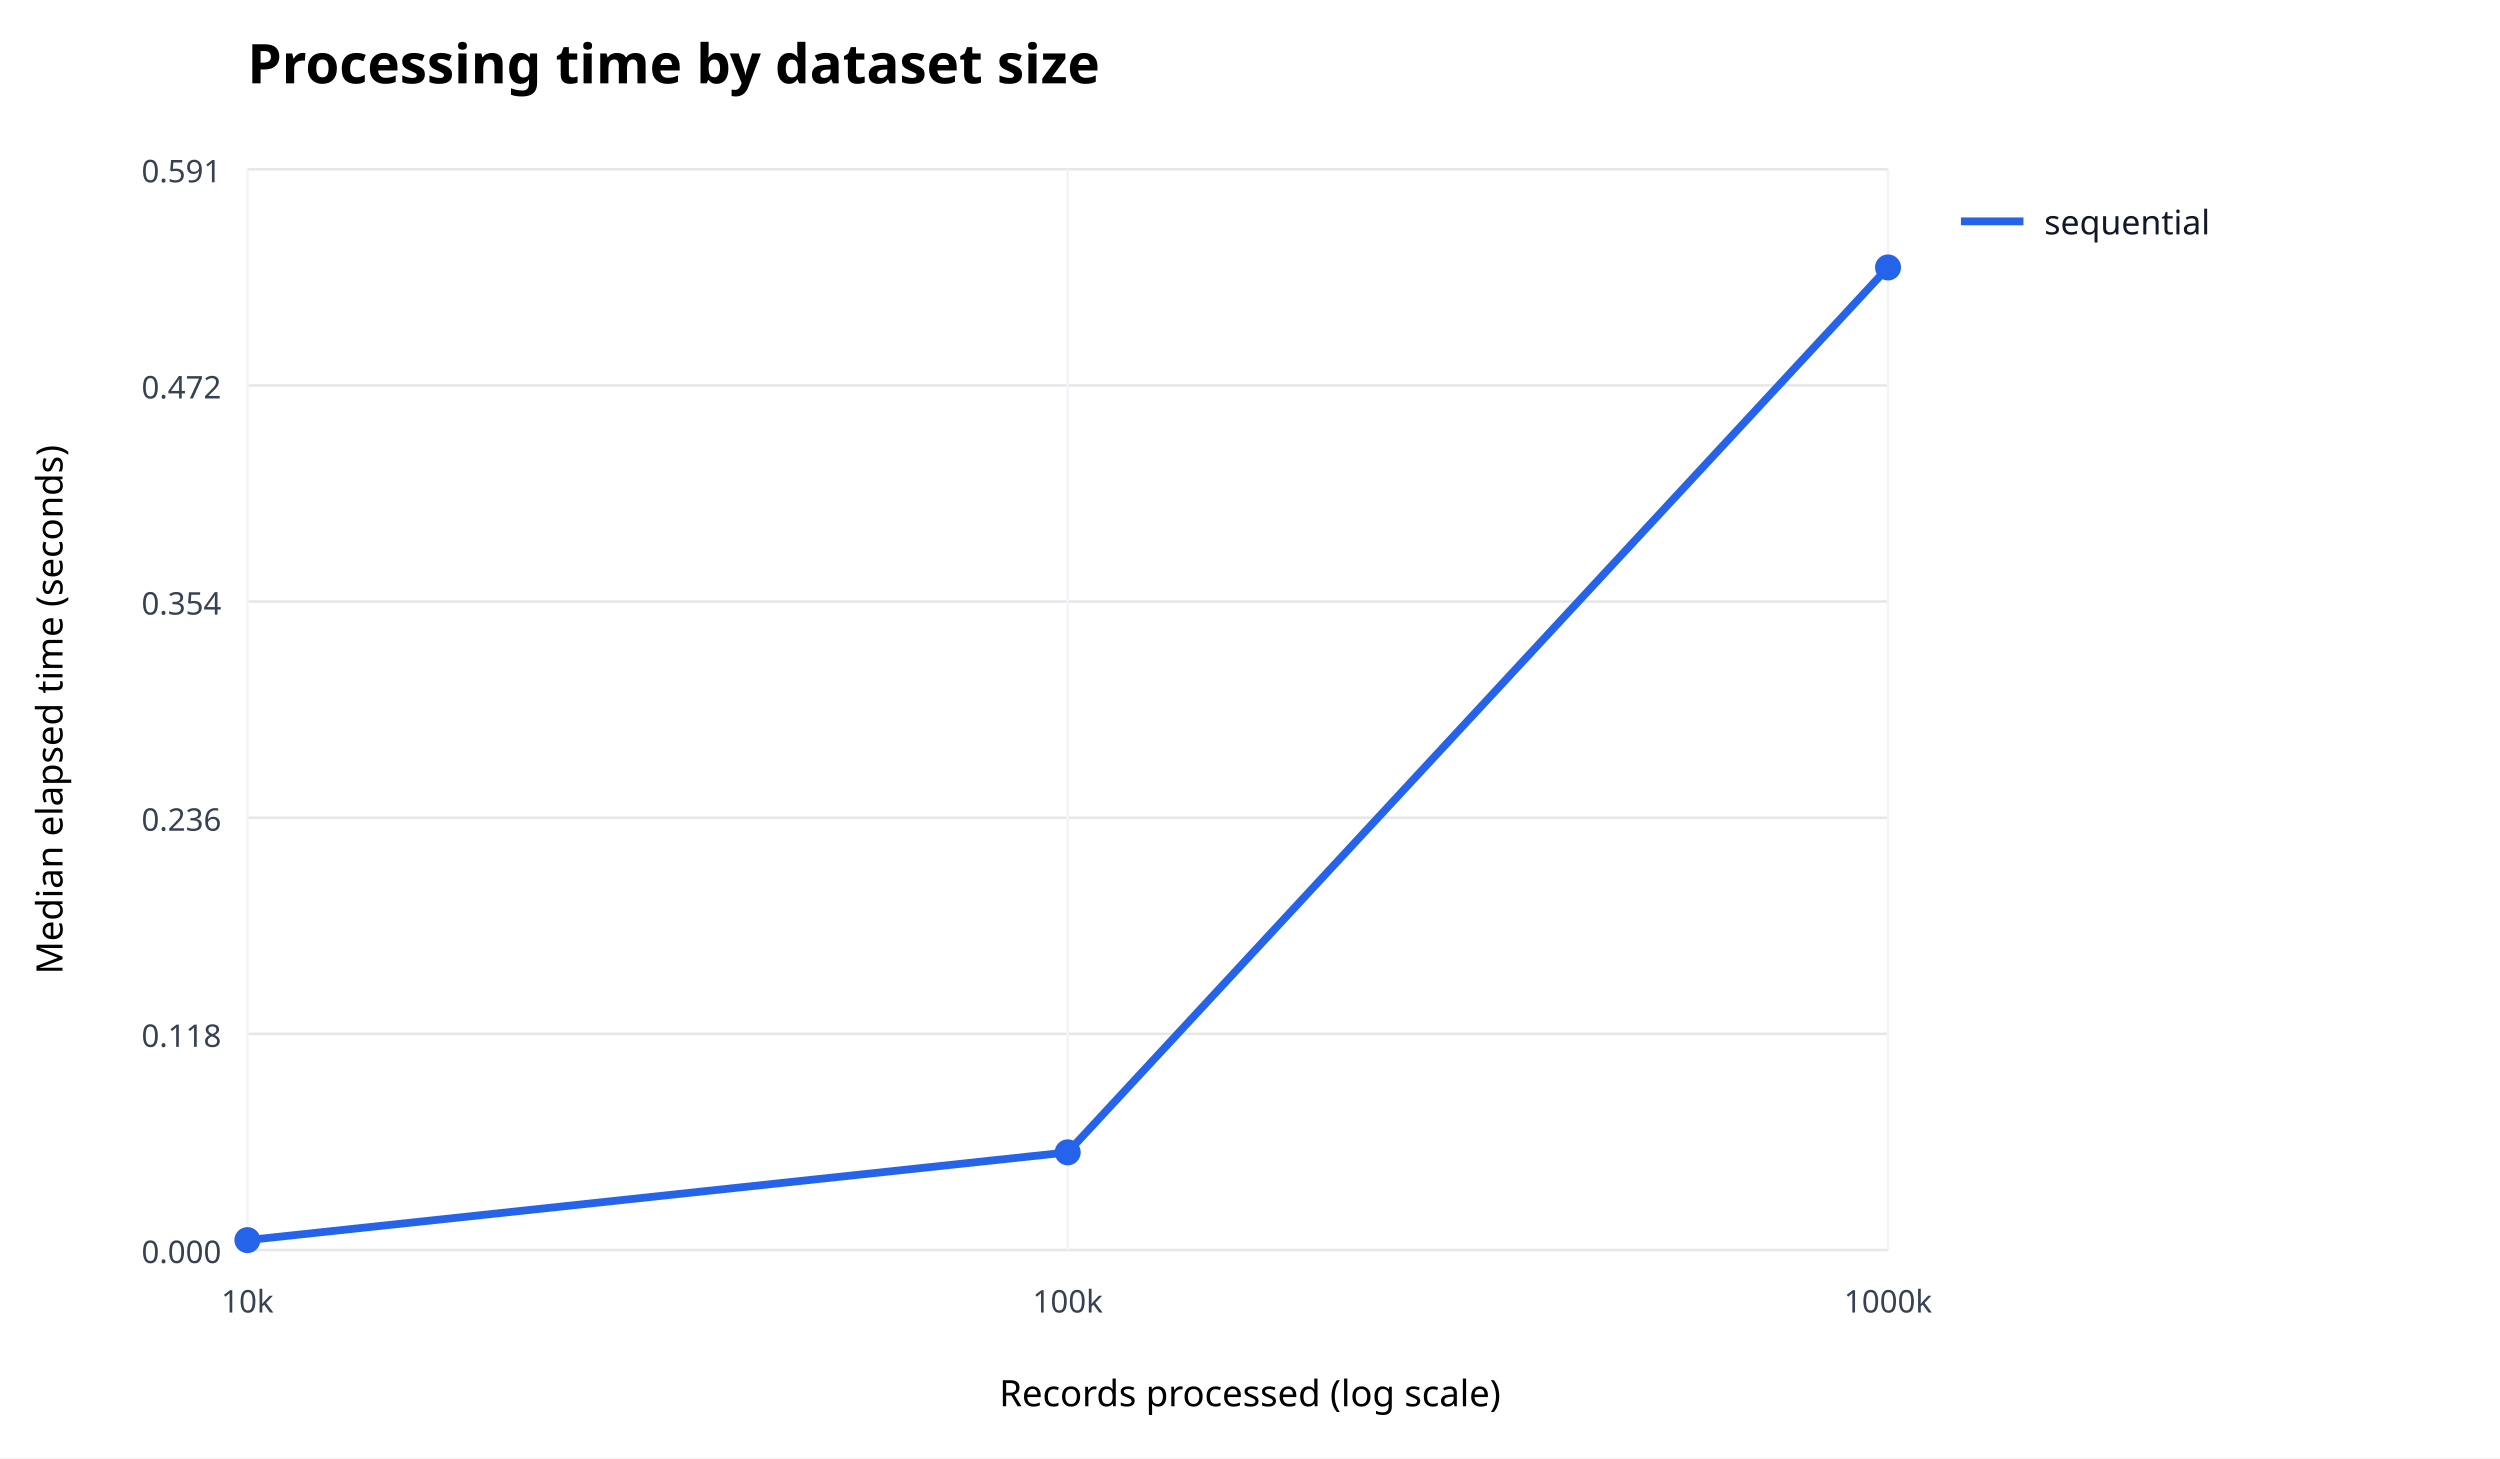
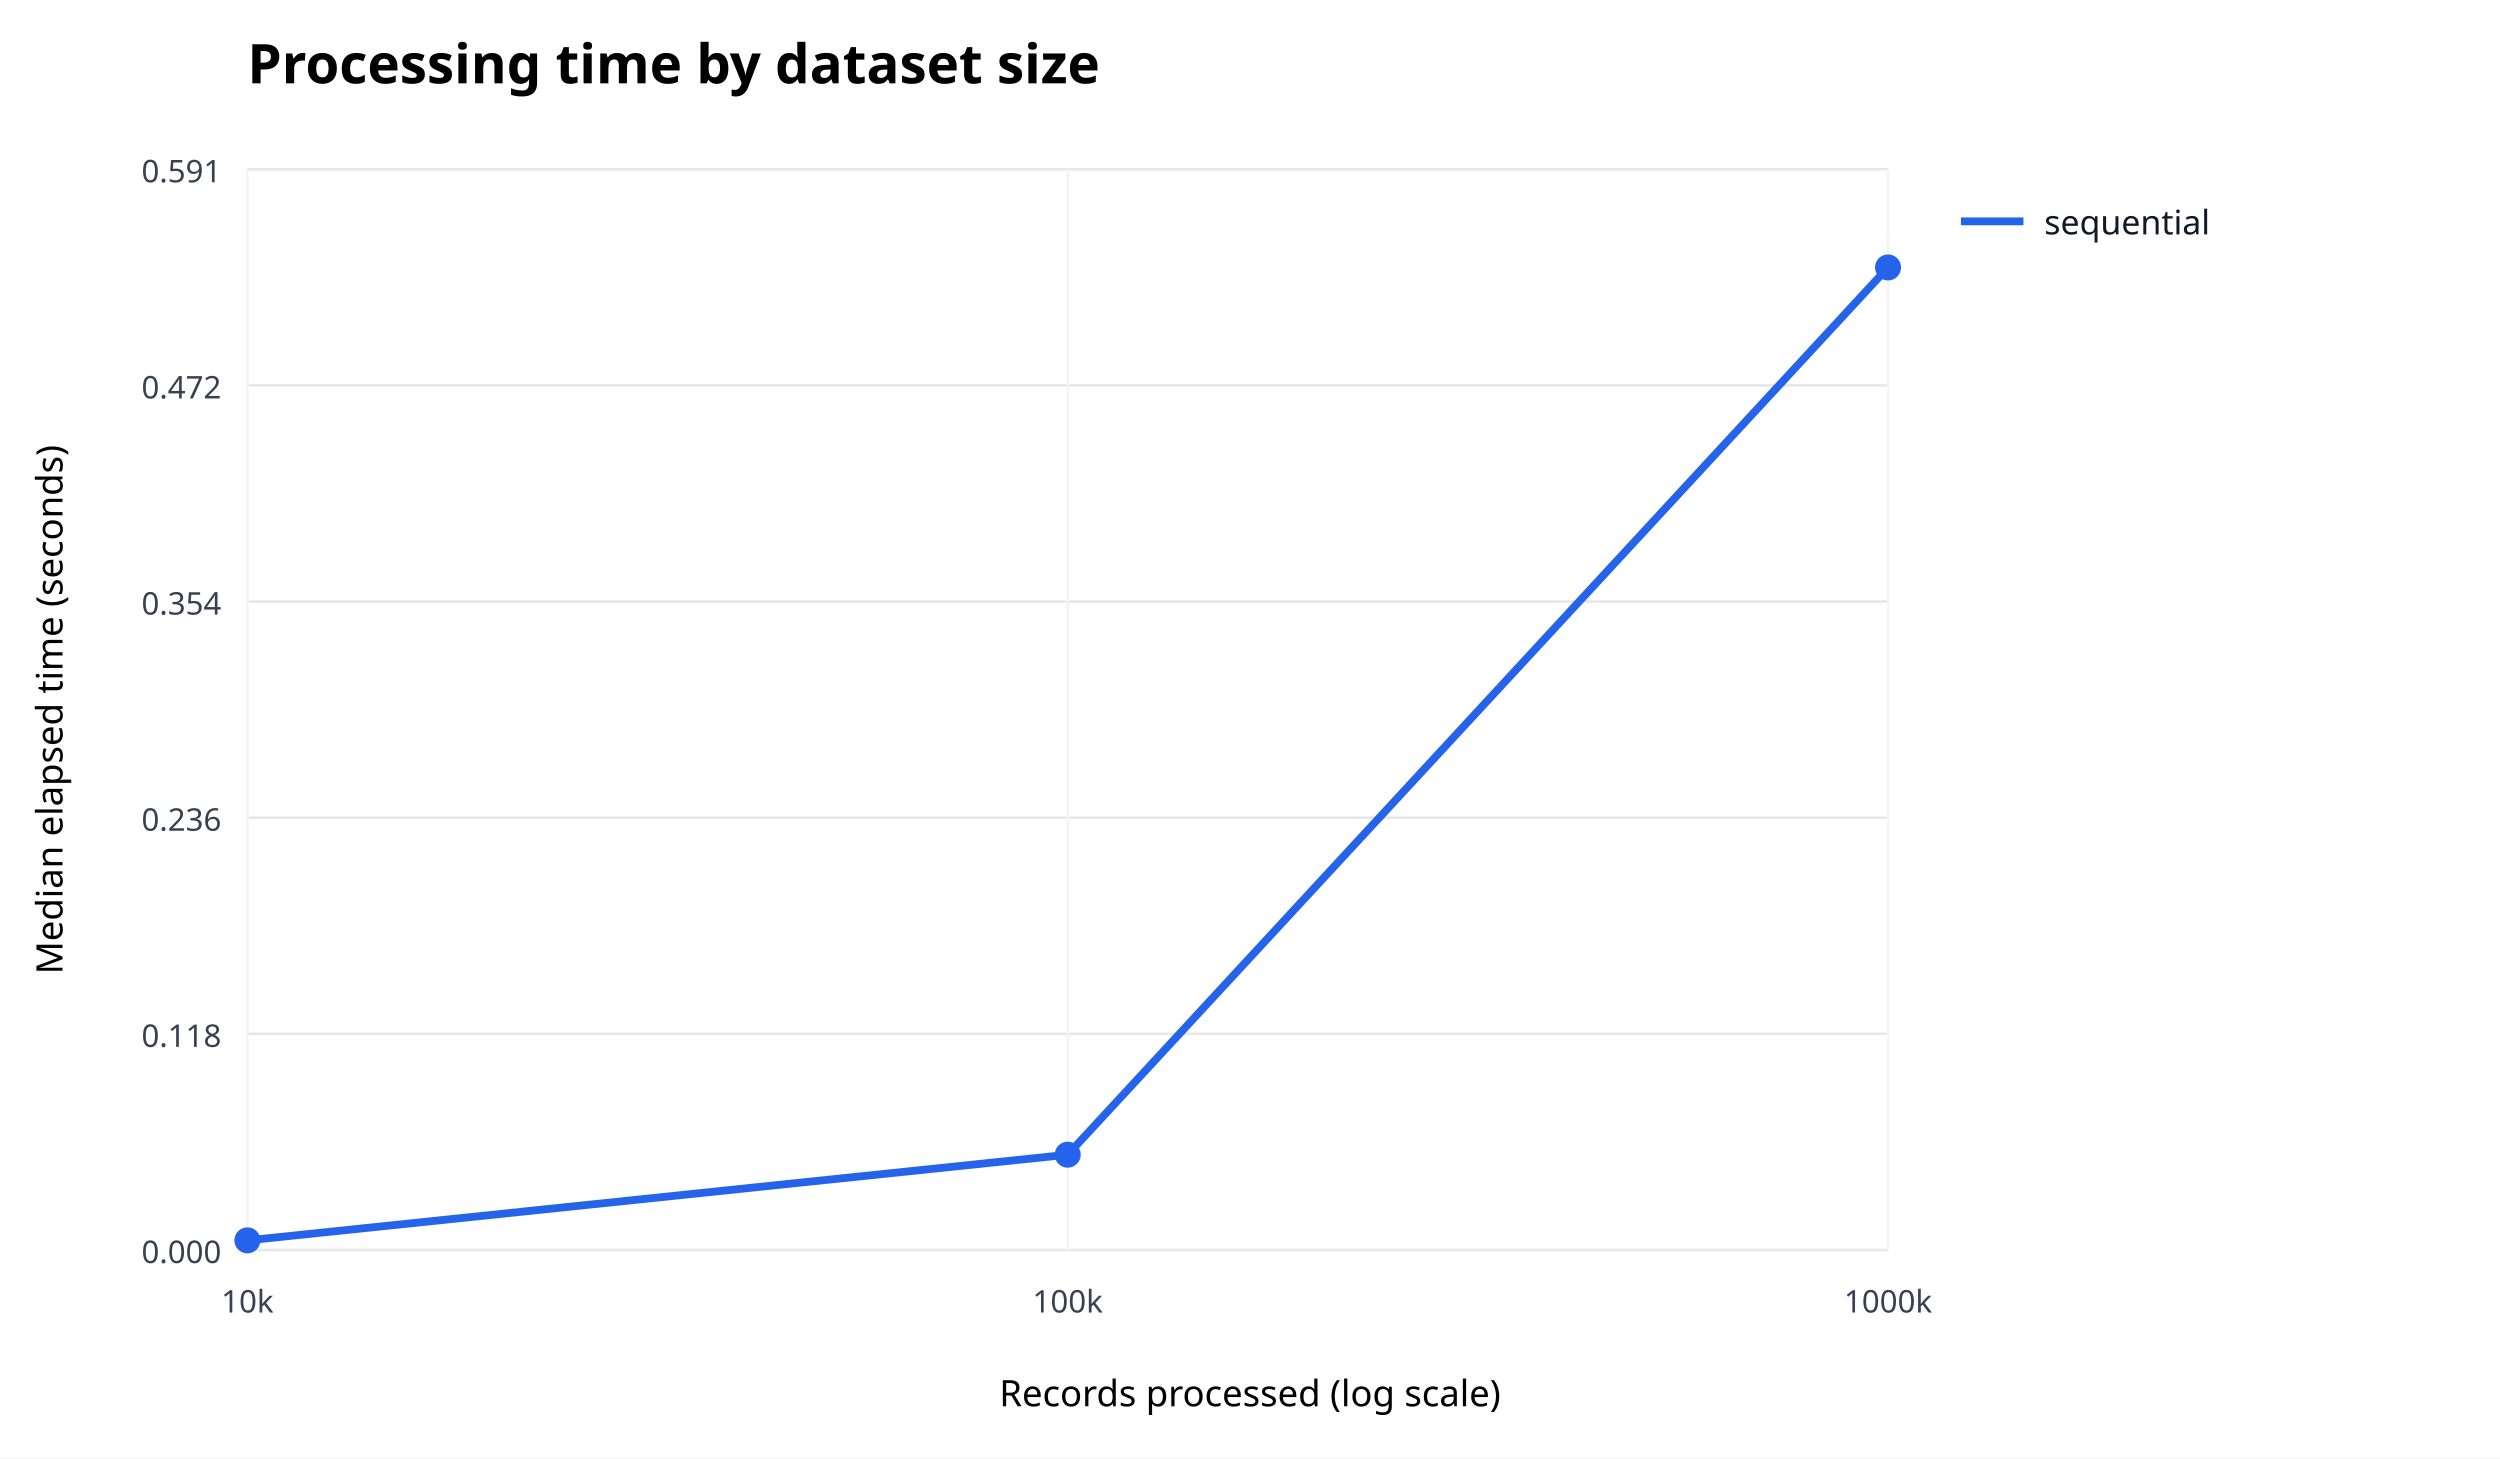
<svg xmlns="http://www.w3.org/2000/svg" width="960" height="560" viewBox="0 0 960 560">
  <rect width="100%" height="100%" fill="white" />
  <text x="95" y="32" font-family="sans-serif" font-size="21" font-weight="bold">Processing time by dataset size</text>
  <text x="480" y="540" text-anchor="middle" font-family="sans-serif" font-size="14">Records processed (log scale)</text>
  <text x="24" y="272.5" transform="rotate(-90 24 272.5)" text-anchor="middle" font-family="sans-serif" font-size="14">Median elapsed time (seconds)</text>
  <line x1="95" y1="480.0" x2="725" y2="480.0" stroke="#e5e7eb" />
  <text x="85" y="485.0" text-anchor="end" font-family="sans-serif" font-size="12" fill="#374151">0.000</text>
  <line x1="95" y1="397.0" x2="725" y2="397.0" stroke="#e5e7eb" />
  <text x="85" y="402.0" text-anchor="end" font-family="sans-serif" font-size="12" fill="#374151">0.118</text>
  <line x1="95" y1="314.0" x2="725" y2="314.0" stroke="#e5e7eb" />
  <text x="85" y="319.0" text-anchor="end" font-family="sans-serif" font-size="12" fill="#374151">0.236</text>
  <line x1="95" y1="231.0" x2="725" y2="231.0" stroke="#e5e7eb" />
  <text x="85" y="236.0" text-anchor="end" font-family="sans-serif" font-size="12" fill="#374151">0.354</text>
  <line x1="95" y1="148.0" x2="725" y2="148.0" stroke="#e5e7eb" />
  <text x="85" y="153.0" text-anchor="end" font-family="sans-serif" font-size="12" fill="#374151">0.472</text>
  <line x1="95" y1="65.0" x2="725" y2="65.0" stroke="#e5e7eb" />
  <text x="85" y="70.0" text-anchor="end" font-family="sans-serif" font-size="12" fill="#374151">0.591</text>
  <line x1="95.0" y1="65" x2="95.0" y2="480" stroke="#f3f4f6" />
  <text x="95.0" y="504" text-anchor="middle" font-family="sans-serif" font-size="12" fill="#374151">10k</text>
  <line x1="410.0" y1="65" x2="410.0" y2="480" stroke="#f3f4f6" />
  <text x="410.0" y="504" text-anchor="middle" font-family="sans-serif" font-size="12" fill="#374151">100k</text>
  <line x1="725.0" y1="65" x2="725.0" y2="480" stroke="#f3f4f6" />
  <text x="725.0" y="504" text-anchor="middle" font-family="sans-serif" font-size="12" fill="#374151">1000k</text>
-   <polyline points="95.0,476.2 410.0,442.5 725.0,102.7" fill="none" stroke="#2563eb" stroke-width="3" />
-   <circle cx="95.0" cy="476.2" r="5" fill="#2563eb" />
-   <circle cx="410.0" cy="442.5" r="5" fill="#2563eb" />
+   <polyline points="95.0,476.3 410.0,443.4 725.0,102.7" fill="none" stroke="#2563eb" stroke-width="3" />
+   <circle cx="95.0" cy="476.3" r="5" fill="#2563eb" />
+   <circle cx="410.0" cy="443.4" r="5" fill="#2563eb" />
  <circle cx="725.0" cy="102.7" r="5" fill="#2563eb" />
  <line x1="753" y1="85" x2="777" y2="85" stroke="#2563eb" stroke-width="3" />
  <text x="785" y="90" font-family="sans-serif" font-size="13" fill="#111827">sequential</text>
</svg>
